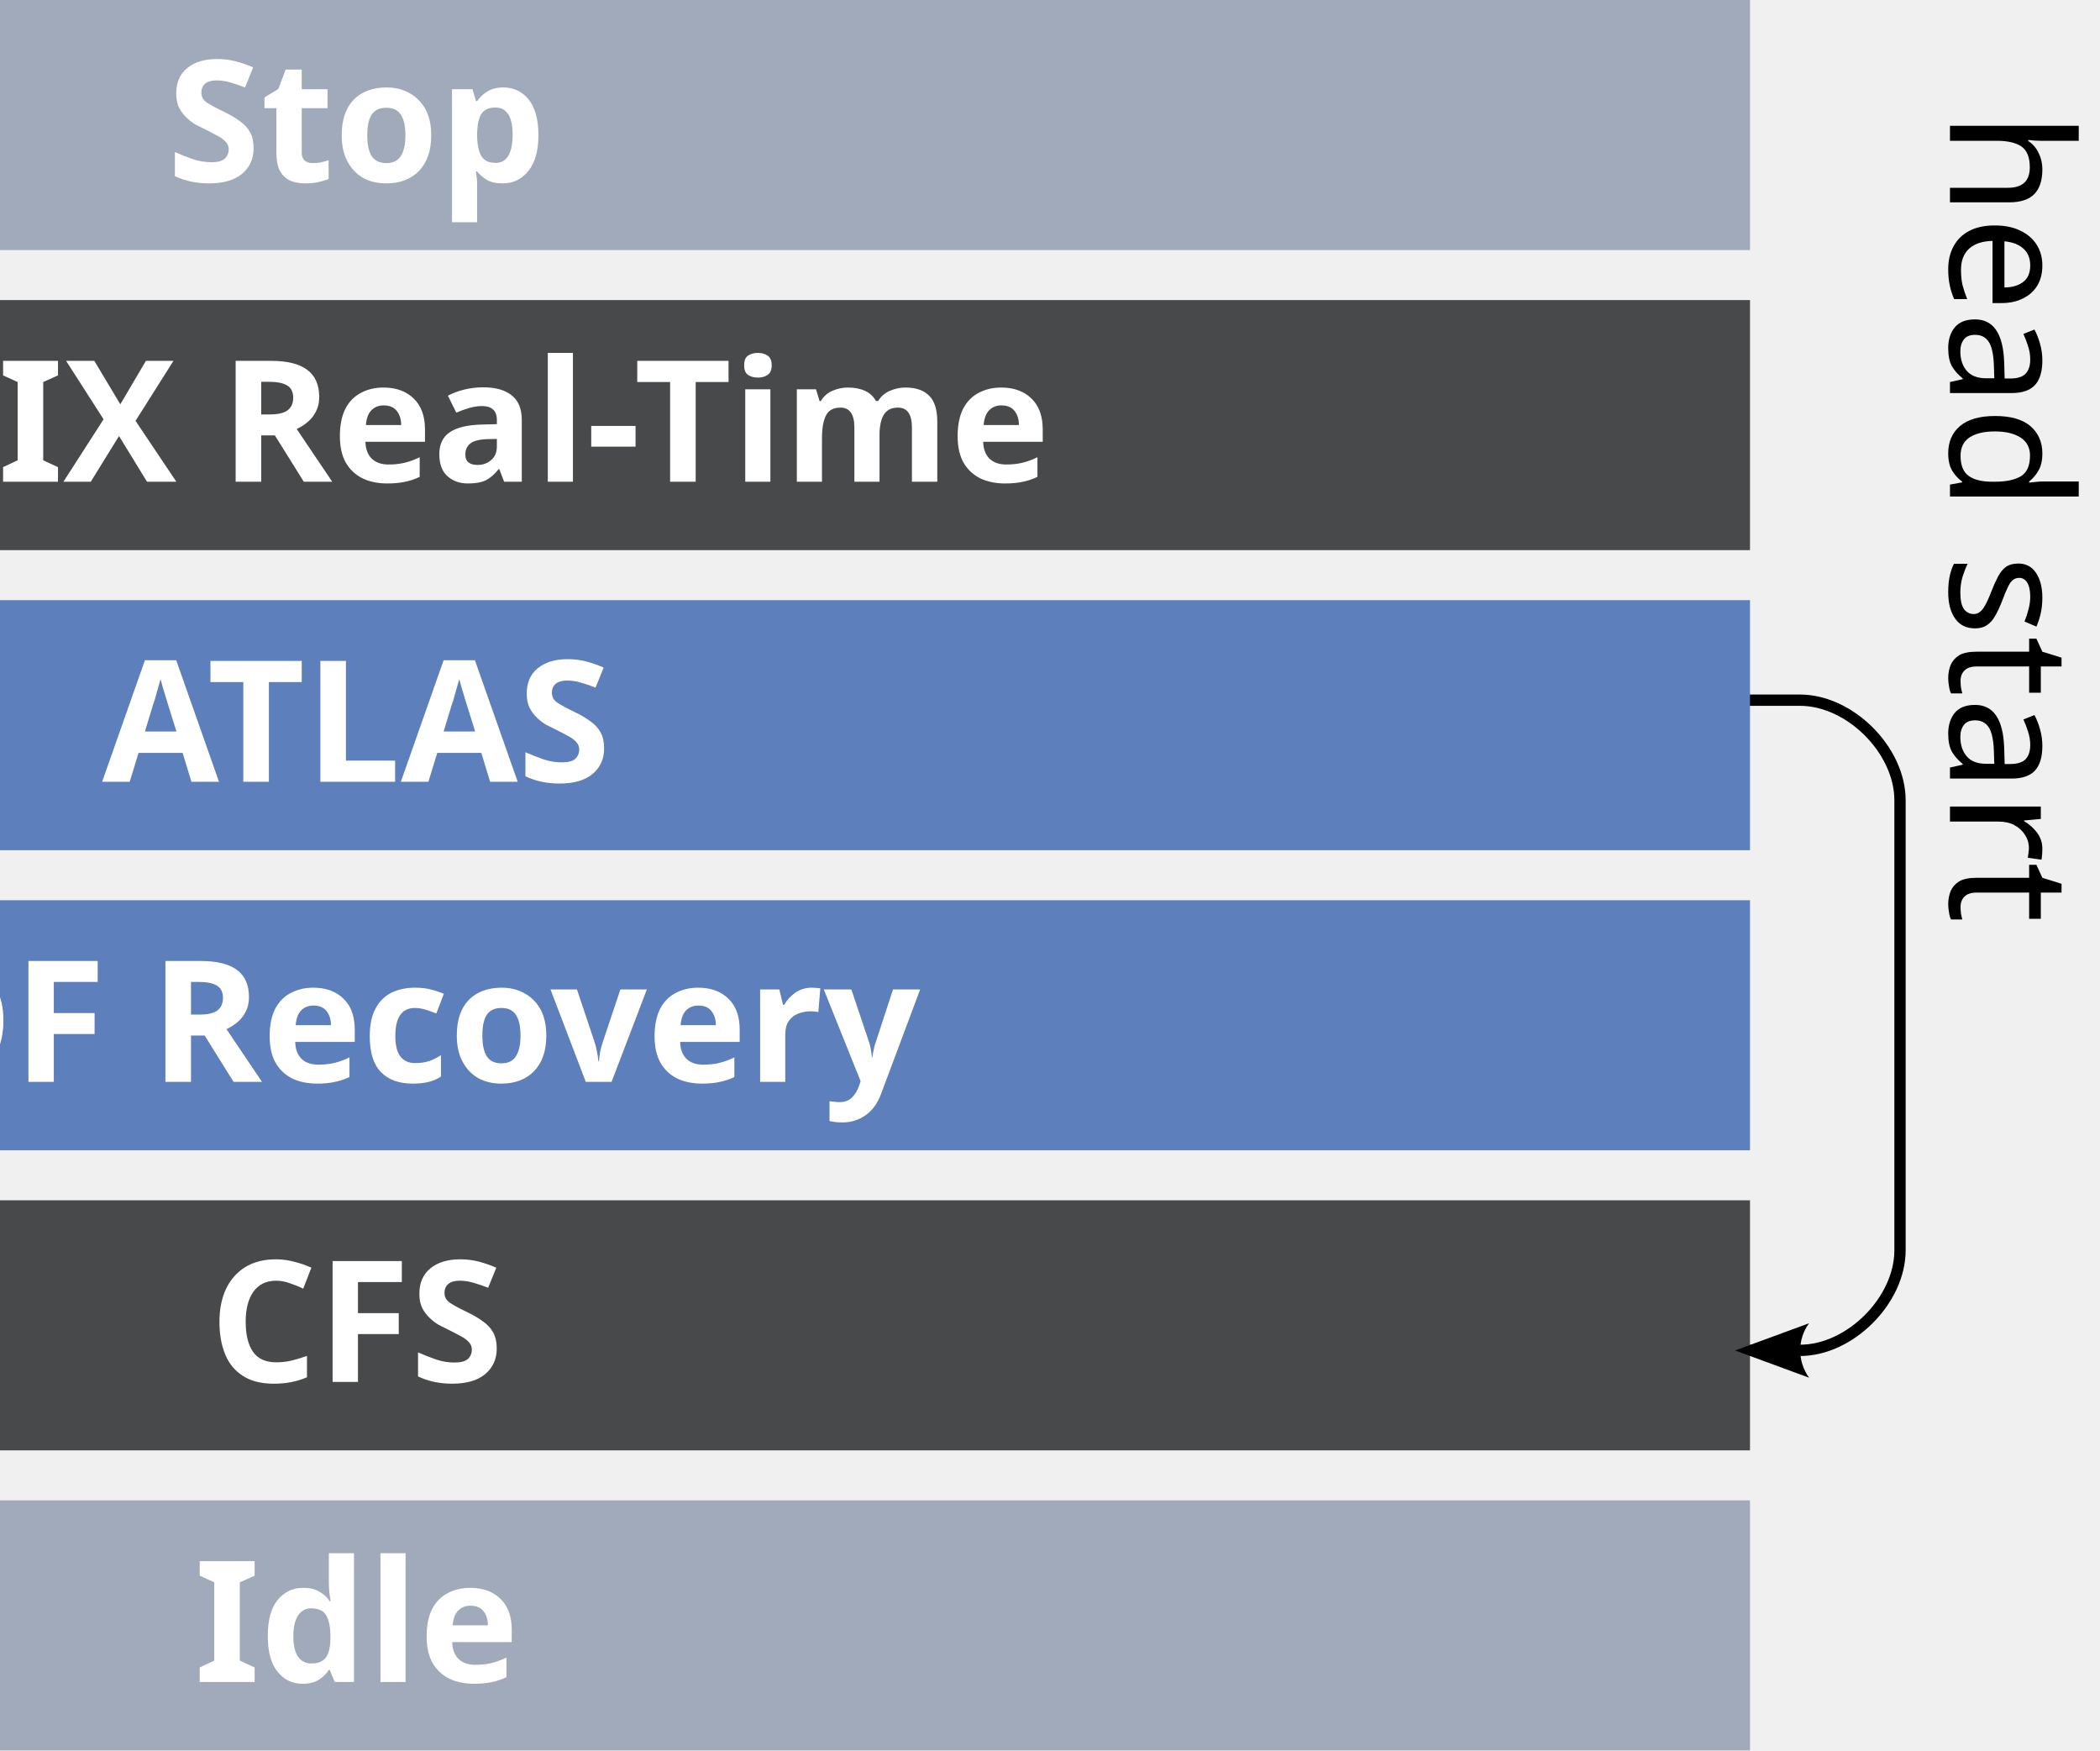
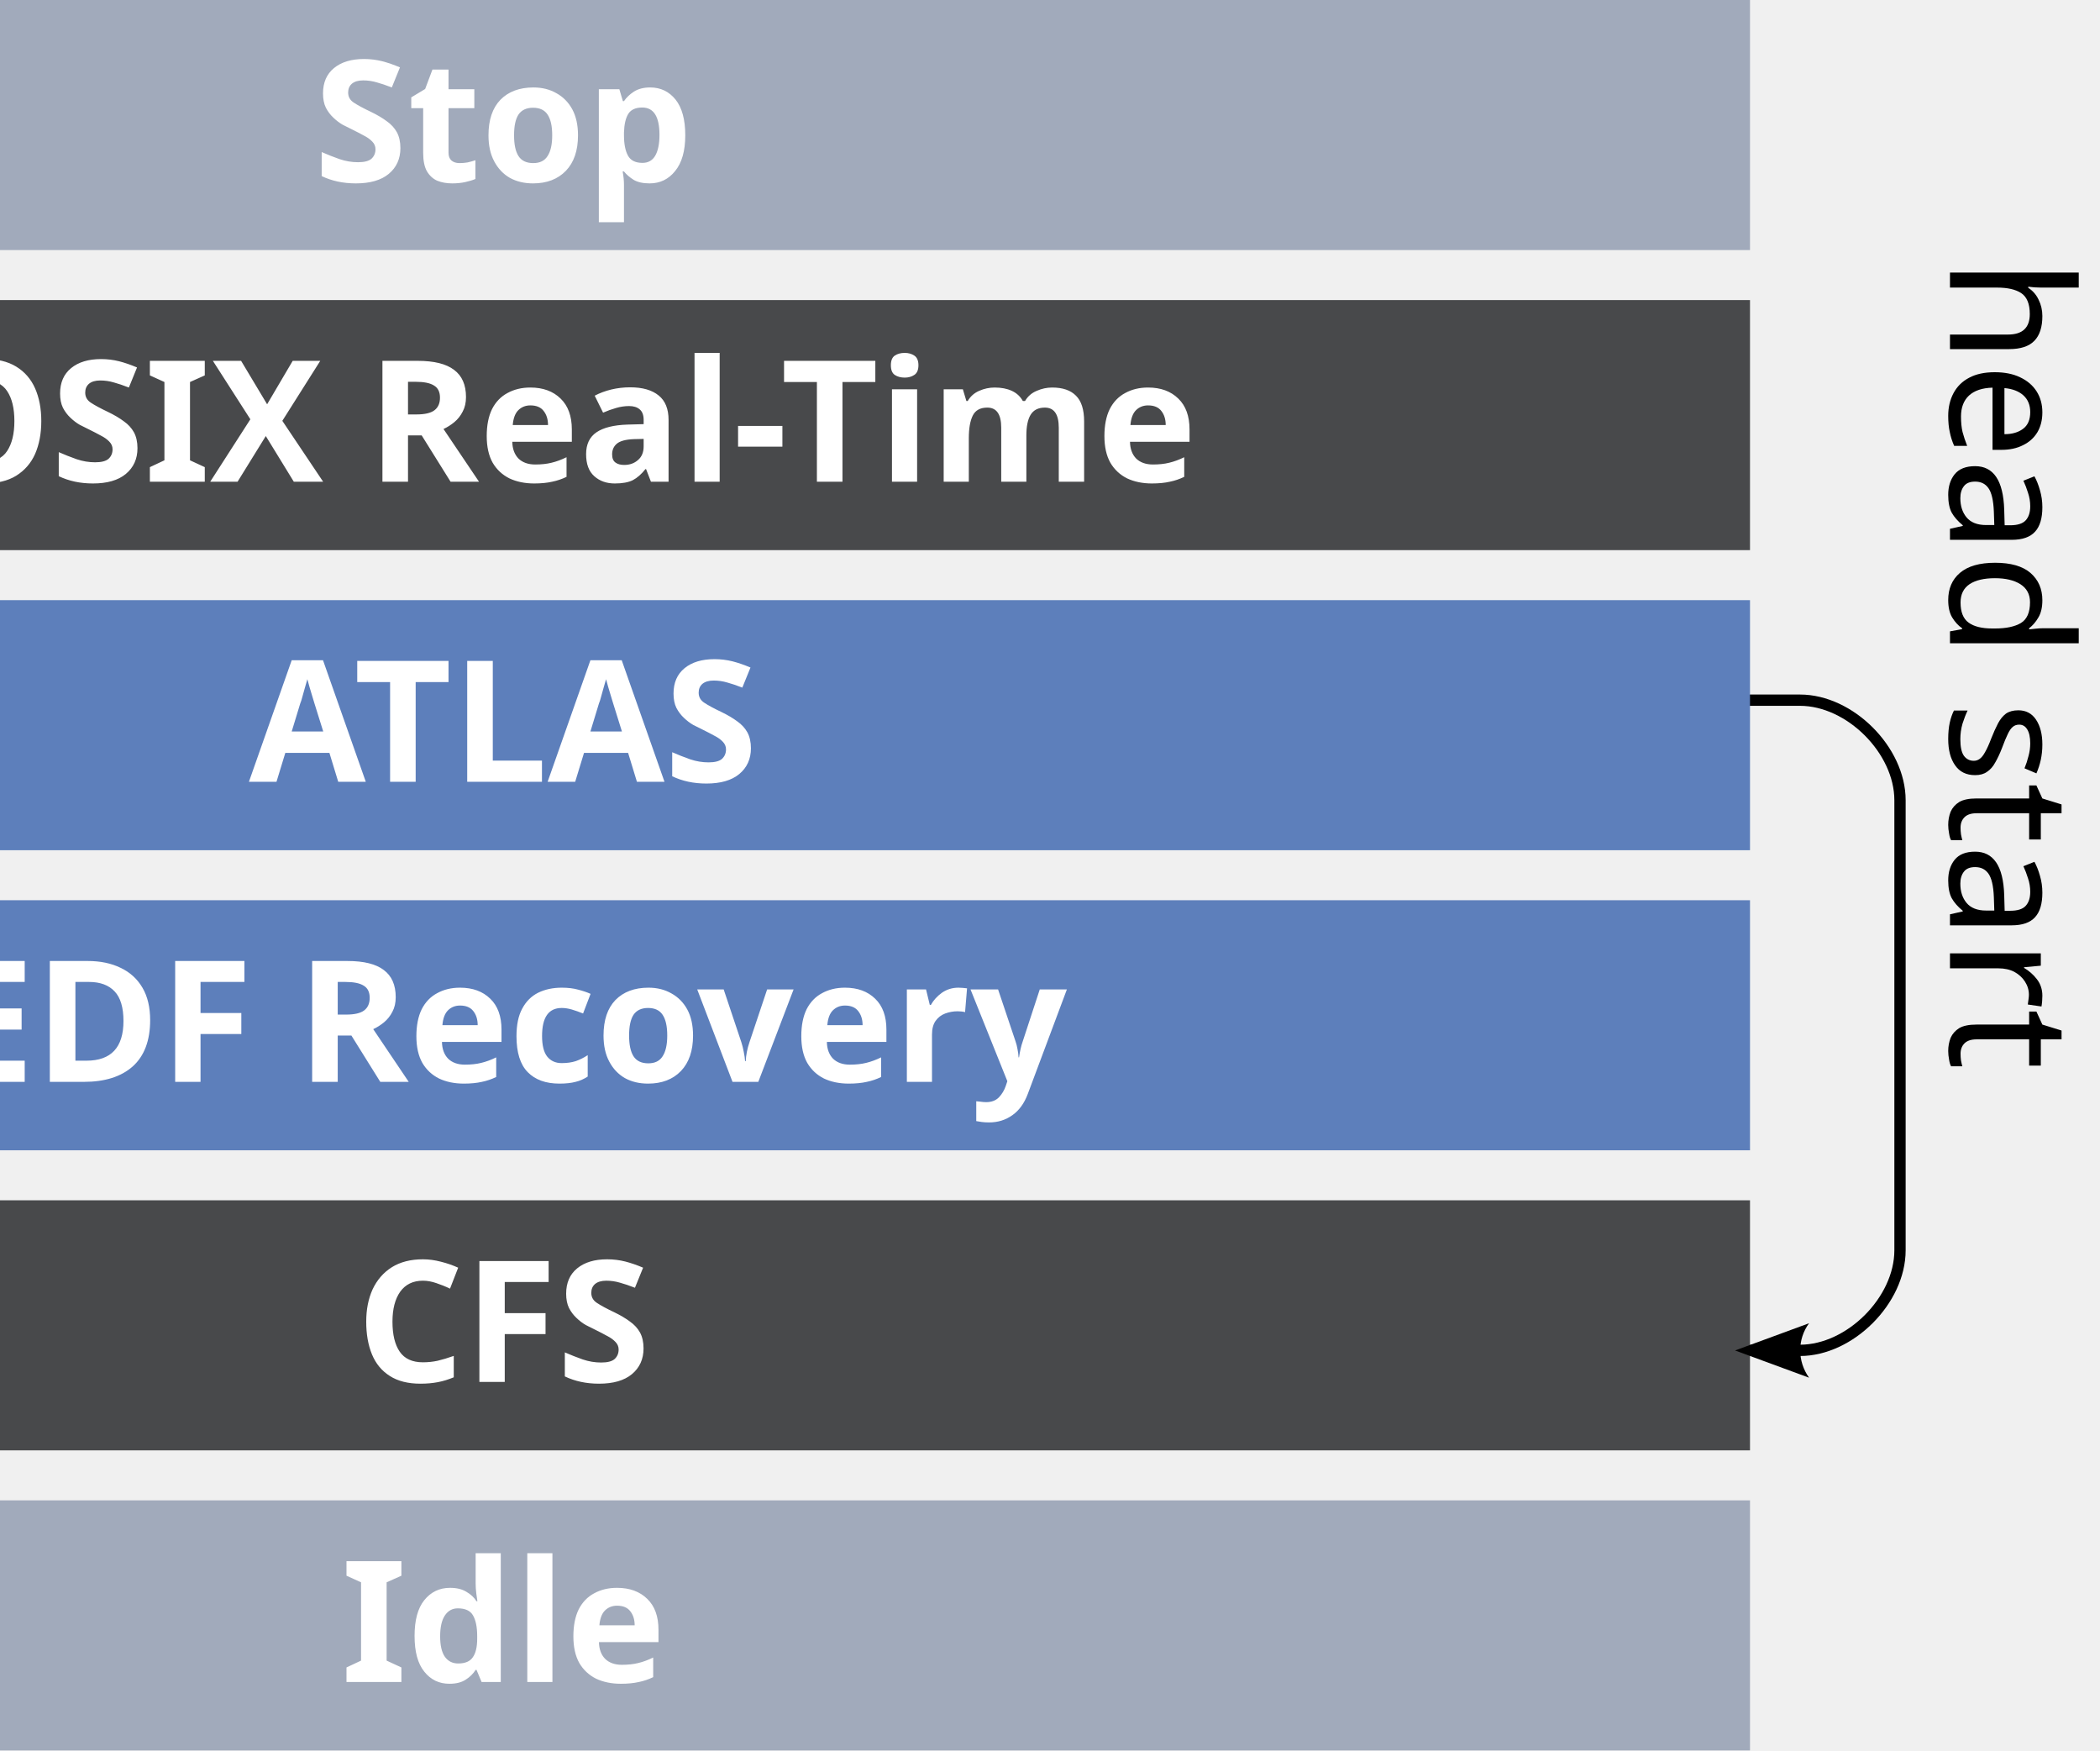
- <svg xmlns="http://www.w3.org/2000/svg" width="148.819" height="124.016" id="svg4582" version="1.1">
+ <svg xmlns="http://www.w3.org/2000/svg" width="4.2cm" height="3.5cm" id="svg2" version="1.1" viewBox="0 0 148.819 124.016">
  <defs id="defs4584">
    <marker orient="auto" refY="0" refX="0" id="Arrow2Mend" style="overflow:visible">
      <path id="path3830" style="font-size:12px;fill-rule:evenodd;stroke-width:0.625;stroke-linejoin:round" d="M 8.719,4.034 -2.207,0.016 8.719,-4.002 c -1.745,2.372 -1.735,5.617 -6e-7,8.035 z" transform="scale(-0.6,-0.6)" />
    </marker>
  </defs>
-   <g id="layer1" transform="translate(0,-928.3451)">
-     <g id="g4598" transform="translate(0,7.086613)">
-       <rect transform="translate(0,910.6286)" y="116.929" x="0" height="17.717" width="124.016" id="rect4592" style="fill:#a1aabb;stroke:none" />
-       <text id="text4594" y="1040.424" x="61.671" style="font-size:40px;font-style:normal;font-weight:normal;line-height:125%;letter-spacing:0px;word-spacing:0px;fill:#000000;fill-opacity:1;stroke:none;font-family:Sans" xml:space="preserve">
-         <tspan style="font-size:12px;font-style:normal;font-variant:normal;font-weight:bold;font-stretch:normal;text-align:center;text-anchor:middle;fill:#ffffff;font-family:Gill Sans;-inkscape-font-specification:Gill Sans Bold" y="1040.424" x="61.671" id="tspan4596">Idle</tspan>
-       </text>
-     </g>
-     <g id="g4603" transform="translate(0,-14.17323)" style="fill:#48494b">
-       <rect style="fill:#48494b;stroke:none" id="rect4605" width="124.016" height="17.717" x="0" y="116.929" transform="translate(0,910.6286)" />
-       <text xml:space="preserve" style="font-size:40px;font-style:normal;font-weight:normal;line-height:125%;letter-spacing:0px;word-spacing:0px;fill:#ffffff;fill-opacity:1;stroke:none;font-family:Sans" x="61.671" y="1040.424" id="text4607">
-         <tspan id="tspan4609" x="61.671" y="1040.424" style="font-size:12px;font-style:normal;font-variant:normal;font-weight:bold;font-stretch:normal;text-align:center;text-anchor:middle;fill:#ffffff;font-family:Gill Sans;-inkscape-font-specification:Gill Sans Bold">CFS</tspan>
-       </text>
-     </g>
-     <g style="fill:#48494b" transform="translate(0,-35.43307)" id="g4611">
-       <rect transform="translate(0,910.6286)" y="116.929" x="0" height="17.717" width="124.016" id="rect4613" style="fill:#5d7fbb;stroke:none" />
-       <text id="text4615" y="1040.424" x="61.671" style="font-size:40px;font-style:normal;font-weight:normal;line-height:125%;letter-spacing:0px;word-spacing:0px;fill:#ffffff;fill-opacity:1;stroke:none;font-family:Sans" xml:space="preserve">
-         <tspan style="font-size:12px;font-style:normal;font-variant:normal;font-weight:bold;font-stretch:normal;text-align:center;text-anchor:middle;fill:#ffffff;font-family:Gill Sans;-inkscape-font-specification:Gill Sans Bold" y="1040.424" x="61.671" id="tspan4617">EDF Recovery</tspan>
-       </text>
-     </g>
-     <g id="g5341" transform="translate(-4.8818898e-6,10.62993)">
-       <path id="path4643" d="m 120.472,967.322 c 0,0 3.543,0 7.087,0 3.543,0 7.087,3.543 7.087,7.087 0,7.087 -1e-5,24.803 -1e-5,31.89 0,3.543 -3.543,7.087 -7.087,7.087 -1.181,0 -3.543,0 -3.543,0" style="fill:none;stroke:#000000;stroke-width:0.8;stroke-linecap:butt;stroke-linejoin:miter;stroke-miterlimit:4;stroke-opacity:1;stroke-dasharray:none;marker-end:url(#Arrow2Mend)" />
-       <text transform="matrix(0,1,-1,0,0,0)" id="text5337" y="-138.189" x="990.772" style="font-size:40px;font-style:normal;font-weight:normal;text-align:center;line-height:125%;letter-spacing:0px;word-spacing:0px;text-anchor:middle;fill:#000000;fill-opacity:1;stroke:none;font-family:Sans" xml:space="preserve">
-         <tspan style="font-size:12px;font-style:normal;font-variant:normal;font-weight:300;font-stretch:normal;text-align:center;text-anchor:middle;font-family:Gill Sans;-inkscape-font-specification:Gill Sans Light" y="-138.189" x="990.772" id="tspan5339">head start</tspan>
-       </text>
-     </g>
-     <g id="g4619" transform="translate(0,-56.69291)" style="fill:#48494b">
-       <rect style="fill:#5d7fbb;stroke:none" id="rect4621" width="124.016" height="17.717" x="0" y="116.929" transform="translate(0,910.6286)" />
-       <text xml:space="preserve" style="font-size:40px;font-style:normal;font-weight:normal;line-height:125%;letter-spacing:0px;word-spacing:0px;fill:#ffffff;fill-opacity:1;stroke:none;font-family:Sans" x="61.671" y="1040.424" id="text4623">
-         <tspan id="tspan4625" x="61.671" y="1040.424" style="font-size:12px;font-style:normal;font-variant:normal;font-weight:bold;font-stretch:normal;text-align:center;text-anchor:middle;fill:#ffffff;font-family:Gill Sans;-inkscape-font-specification:Gill Sans Bold">ATLAS</tspan>
-       </text>
-     </g>
-     <g style="fill:#48494b" transform="translate(0,-77.95274)" id="g4627">
-       <rect transform="translate(0,910.6286)" y="116.929" x="0" height="17.717" width="124.016" id="rect4629" style="fill:#48494b;stroke:none" />
-       <text id="text4631" y="1040.424" x="61.671" style="font-size:40px;font-style:normal;font-weight:normal;line-height:125%;letter-spacing:0px;word-spacing:0px;fill:#ffffff;fill-opacity:1;stroke:none;font-family:Sans" xml:space="preserve">
-         <tspan style="font-size:12px;font-style:normal;font-variant:normal;font-weight:bold;font-stretch:normal;text-align:center;text-anchor:middle;fill:#ffffff;font-family:Gill Sans;-inkscape-font-specification:Gill Sans Bold" y="1040.424" x="61.671" id="tspan4633">POSIX Real-Time</tspan>
-       </text>
-     </g>
-     <g id="g4635" transform="translate(0,-99.21258)">
-       <rect style="fill:#a1aabb;stroke:none" id="rect4637" width="124.016" height="17.717" x="0" y="116.929" transform="translate(0,910.6286)" />
-       <text xml:space="preserve" style="font-size:40px;font-style:normal;font-weight:normal;line-height:125%;letter-spacing:0px;word-spacing:0px;fill:#000000;fill-opacity:1;stroke:none;font-family:Sans" x="61.671" y="1040.424" id="text4639">
-         <tspan id="tspan4641" x="61.671" y="1040.424" style="font-size:12px;font-style:normal;font-variant:normal;font-weight:bold;font-stretch:normal;text-align:center;text-anchor:middle;fill:#ffffff;font-family:Gill Sans;-inkscape-font-specification:Gill Sans Bold">Stop</tspan>
-       </text>
-     </g>
+   <g transform="translate(0,-921.2585)" id="g4598">
+     <rect style="fill:#a1aabb;stroke:none" id="rect4592" width="124.016" height="17.717" x="0" y="116.929" transform="translate(0,910.6286)" />
+     <text xml:space="preserve" style="font-style:normal;font-weight:normal;font-size:40px;line-height:125%;font-family:Sans;letter-spacing:0px;word-spacing:0px;fill:#000000;fill-opacity:1;stroke:none" x="61.671" y="1040.424" id="text4594">
+       <tspan id="tspan4596" x="61.671" y="1040.424" style="font-style:normal;font-variant:normal;font-weight:bold;font-stretch:normal;font-size:12px;font-family:'Gill Sans';-inkscape-font-specification:'Gill Sans Bold';text-align:center;text-anchor:middle;fill:#ffffff">Idle</tspan>
+     </text>
+   </g>
+   <g style="fill:#48494b" transform="translate(0,-942.5184)" id="g4603">
+     <rect transform="translate(0,910.6286)" y="116.929" x="0" height="17.717" width="124.016" id="rect4605" style="fill:#48494b;stroke:none" />
+     <text id="text4607" y="1040.424" x="61.671" style="font-style:normal;font-weight:normal;font-size:40px;line-height:125%;font-family:Sans;letter-spacing:0px;word-spacing:0px;fill:#ffffff;fill-opacity:1;stroke:none" xml:space="preserve">
+       <tspan style="font-style:normal;font-variant:normal;font-weight:bold;font-stretch:normal;font-size:12px;font-family:'Gill Sans';-inkscape-font-specification:'Gill Sans Bold';text-align:center;text-anchor:middle;fill:#ffffff" y="1040.424" x="61.671" id="tspan4609">CFS</tspan>
+     </text>
+   </g>
+   <g id="g4611" transform="translate(0,-963.7782)" style="fill:#48494b">
+     <rect style="fill:#5d7fbb;stroke:none" id="rect4613" width="124.016" height="17.717" x="0" y="116.929" transform="translate(0,910.6286)" />
+     <text xml:space="preserve" style="font-style:normal;font-weight:normal;font-size:40px;line-height:125%;font-family:Sans;letter-spacing:0px;word-spacing:0px;fill:#ffffff;fill-opacity:1;stroke:none" x="61.671" y="1040.424" id="text4615">
+       <tspan id="tspan4617" x="61.671" y="1040.424" style="font-style:normal;font-variant:normal;font-weight:bold;font-stretch:normal;font-size:12px;font-family:'Gill Sans';-inkscape-font-specification:'Gill Sans Bold';text-align:center;text-anchor:middle;fill:#ffffff">EDF Recovery</tspan>
+     </text>
+   </g>
+   <g transform="translate(-4.8818898e-6,-917.7152)" id="g5341">
+     <path style="fill:none;stroke:#000000;stroke-width:0.8;stroke-linecap:butt;stroke-linejoin:miter;stroke-miterlimit:4;stroke-dasharray:none;stroke-opacity:1;marker-end:url(#Arrow2Mend)" d="m 120.472,967.322 c 0,0 3.543,0 7.087,0 3.543,0 7.087,3.543 7.087,7.087 0,7.087 -1e-5,24.803 -1e-5,31.89 0,3.543 -3.543,7.087 -7.087,7.087 -1.181,0 -3.543,0 -3.543,0" id="path4643" />
+     <text xml:space="preserve" style="font-style:normal;font-weight:normal;font-size:40px;line-height:125%;font-family:Sans;text-align:center;letter-spacing:0px;word-spacing:0px;text-anchor:middle;fill:#000000;fill-opacity:1;stroke:none" x="990.772" y="-138.189" id="text5337" transform="rotate(90)">
+       <tspan id="tspan5339" x="990.772" y="-138.189" style="font-style:normal;font-variant:normal;font-weight:300;font-stretch:normal;font-size:12px;font-family:'Gill Sans';-inkscape-font-specification:'Gill Sans Light';text-align:center;text-anchor:middle">head start</tspan>
+     </text>
+   </g>
+   <g style="fill:#48494b" transform="translate(0,-985.038)" id="g4619">
+     <rect transform="translate(0,910.6286)" y="116.929" x="0" height="17.717" width="124.016" id="rect4621" style="fill:#5d7fbb;stroke:none" />
+     <text id="text4623" y="1040.424" x="61.671" style="font-style:normal;font-weight:normal;font-size:40px;line-height:125%;font-family:Sans;letter-spacing:0px;word-spacing:0px;fill:#ffffff;fill-opacity:1;stroke:none" xml:space="preserve">
+       <tspan style="font-style:normal;font-variant:normal;font-weight:bold;font-stretch:normal;font-size:12px;font-family:'Gill Sans';-inkscape-font-specification:'Gill Sans Bold';text-align:center;text-anchor:middle;fill:#ffffff" y="1040.424" x="61.671" id="tspan4625">ATLAS</tspan>
+     </text>
+   </g>
+   <g id="g4627" transform="translate(0,-1006.298)" style="fill:#48494b">
+     <rect style="fill:#48494b;stroke:none" id="rect4629" width="124.016" height="17.717" x="0" y="116.929" transform="translate(0,910.6286)" />
+     <text xml:space="preserve" style="font-style:normal;font-weight:normal;font-size:40px;line-height:125%;font-family:Sans;letter-spacing:0px;word-spacing:0px;fill:#ffffff;fill-opacity:1;stroke:none" x="61.671" y="1040.424" id="text4631">
+       <tspan id="tspan4633" x="61.671" y="1040.424" style="font-style:normal;font-variant:normal;font-weight:bold;font-stretch:normal;font-size:12px;font-family:'Gill Sans';-inkscape-font-specification:'Gill Sans Bold';text-align:center;text-anchor:middle;fill:#ffffff">POSIX Real-Time</tspan>
+     </text>
+   </g>
+   <g transform="translate(0,-1027.558)" id="g4635">
+     <rect transform="translate(0,910.6286)" y="116.929" x="0" height="17.717" width="124.016" id="rect4637" style="fill:#a1aabb;stroke:none" />
+     <text id="text4639" y="1040.424" x="61.671" style="font-style:normal;font-weight:normal;font-size:40px;line-height:125%;font-family:Sans;letter-spacing:0px;word-spacing:0px;fill:#000000;fill-opacity:1;stroke:none" xml:space="preserve">
+       <tspan style="font-style:normal;font-variant:normal;font-weight:bold;font-stretch:normal;font-size:12px;font-family:'Gill Sans';-inkscape-font-specification:'Gill Sans Bold';text-align:center;text-anchor:middle;fill:#ffffff" y="1040.424" x="61.671" id="tspan4641">Stop</tspan>
+     </text>
  </g>
</svg>
